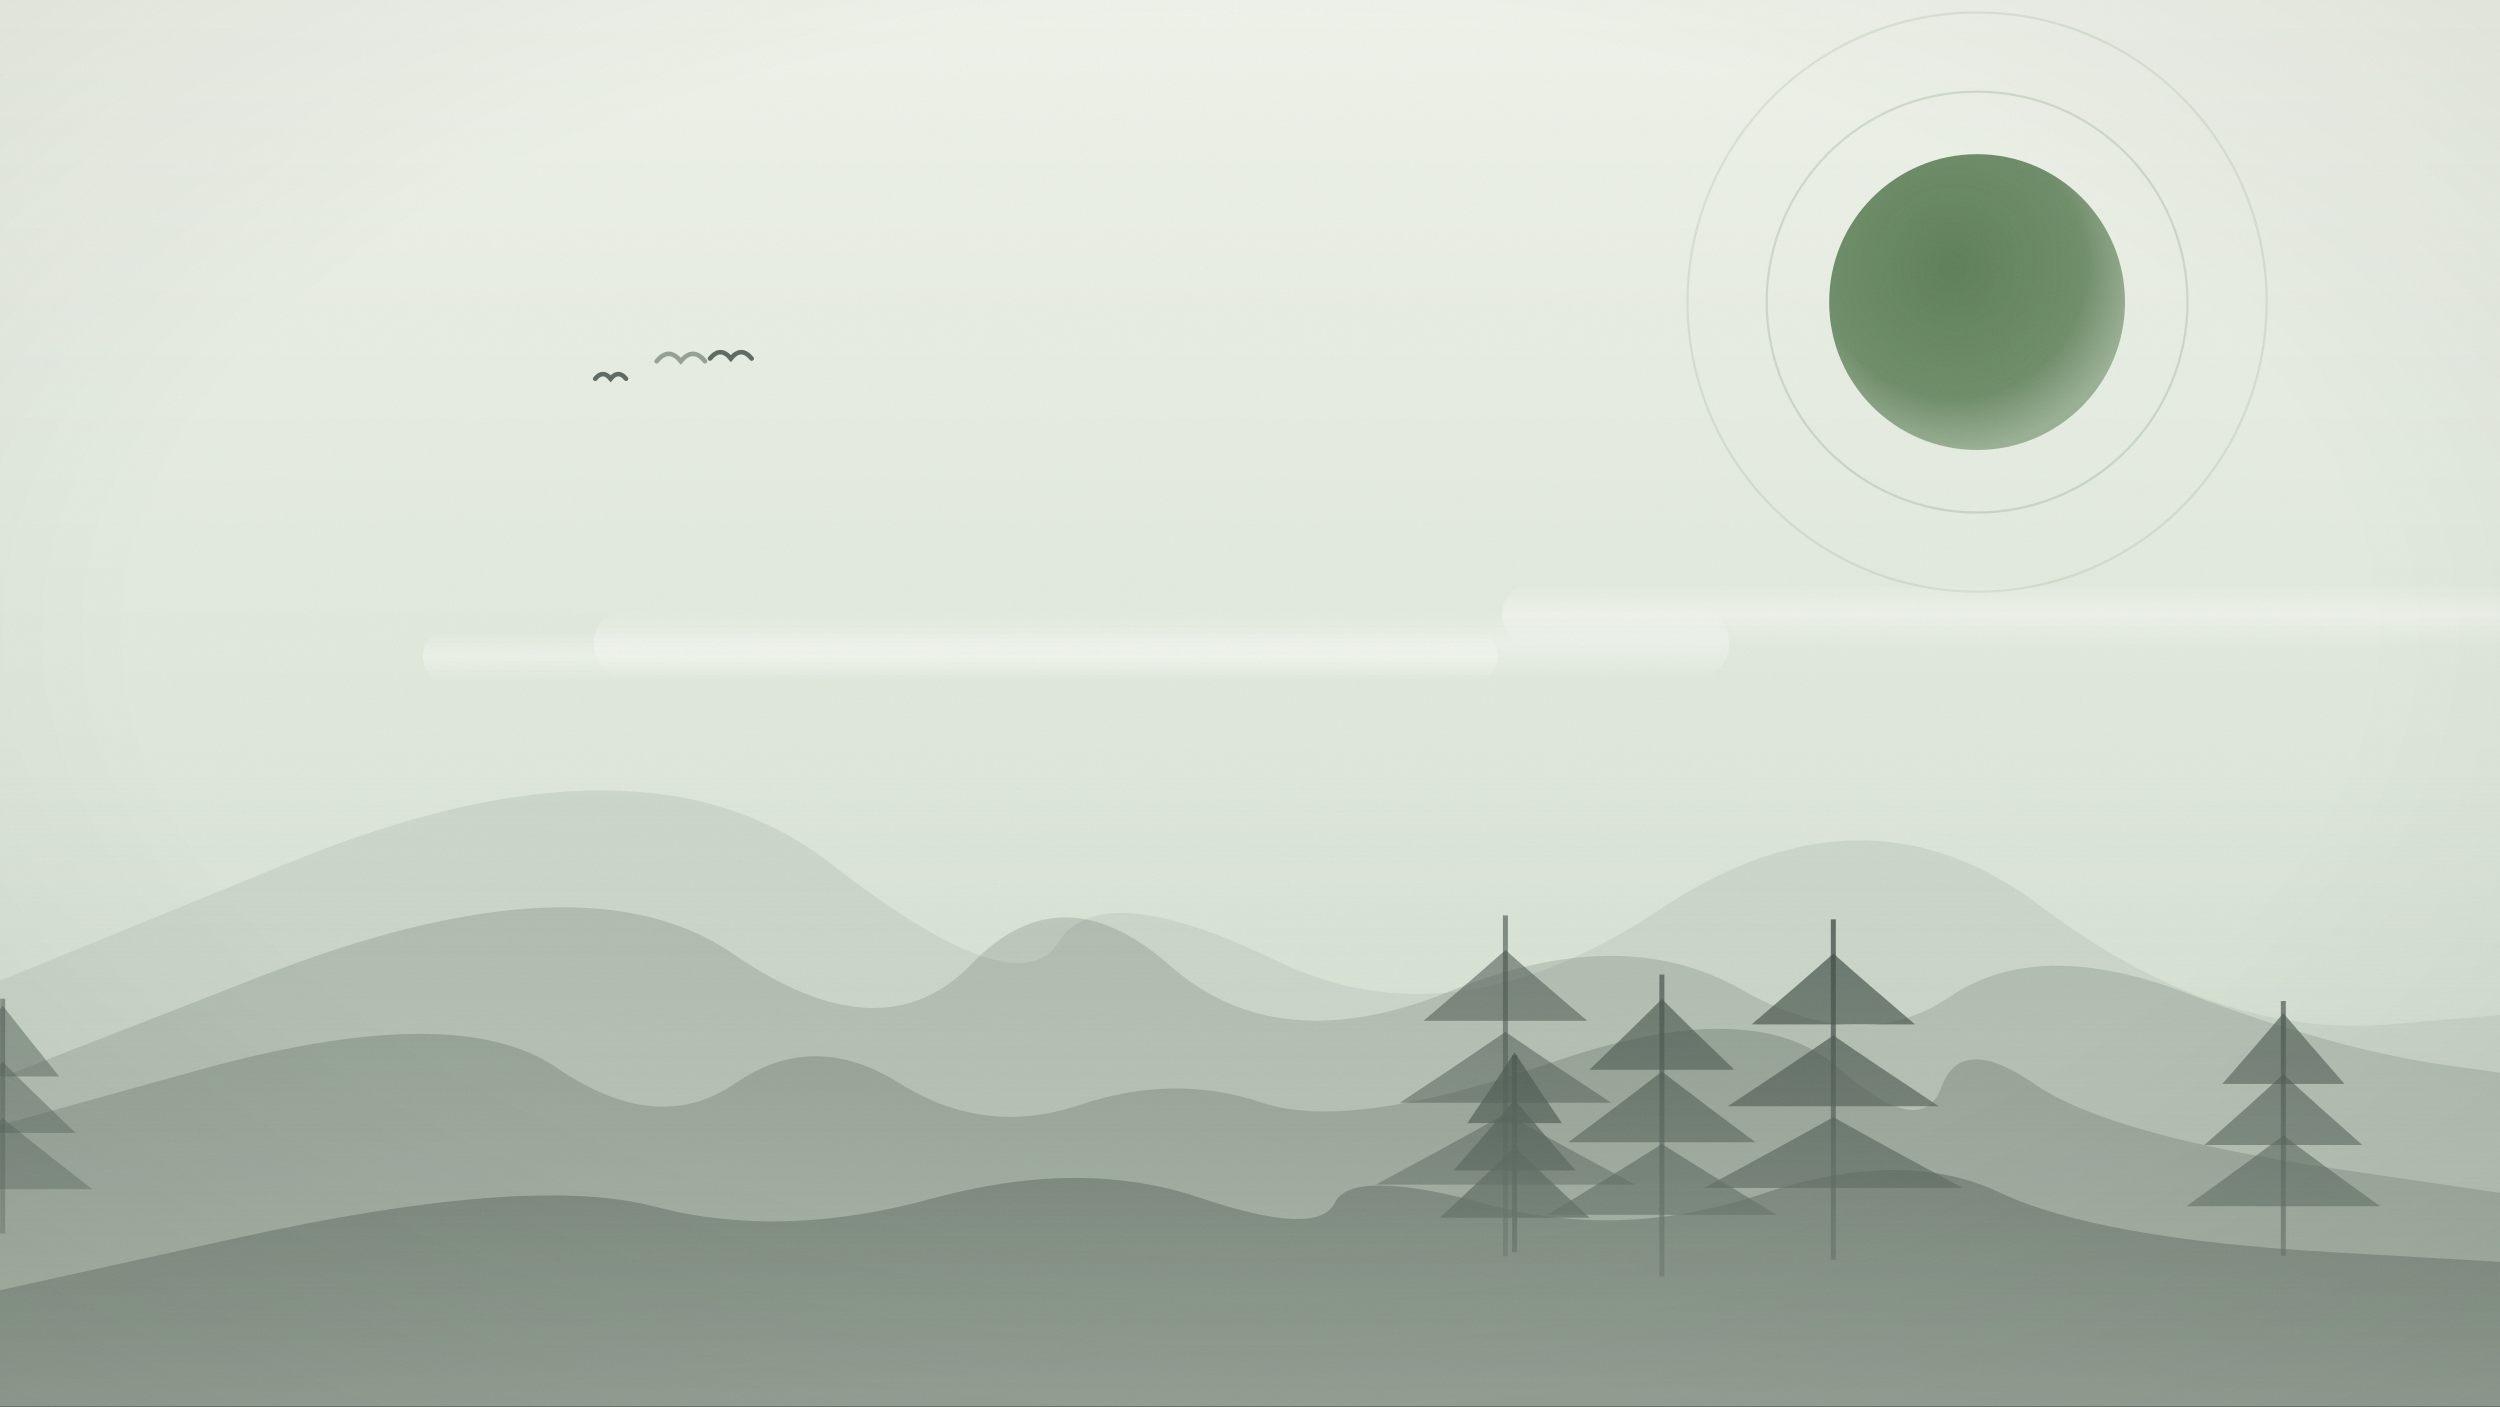
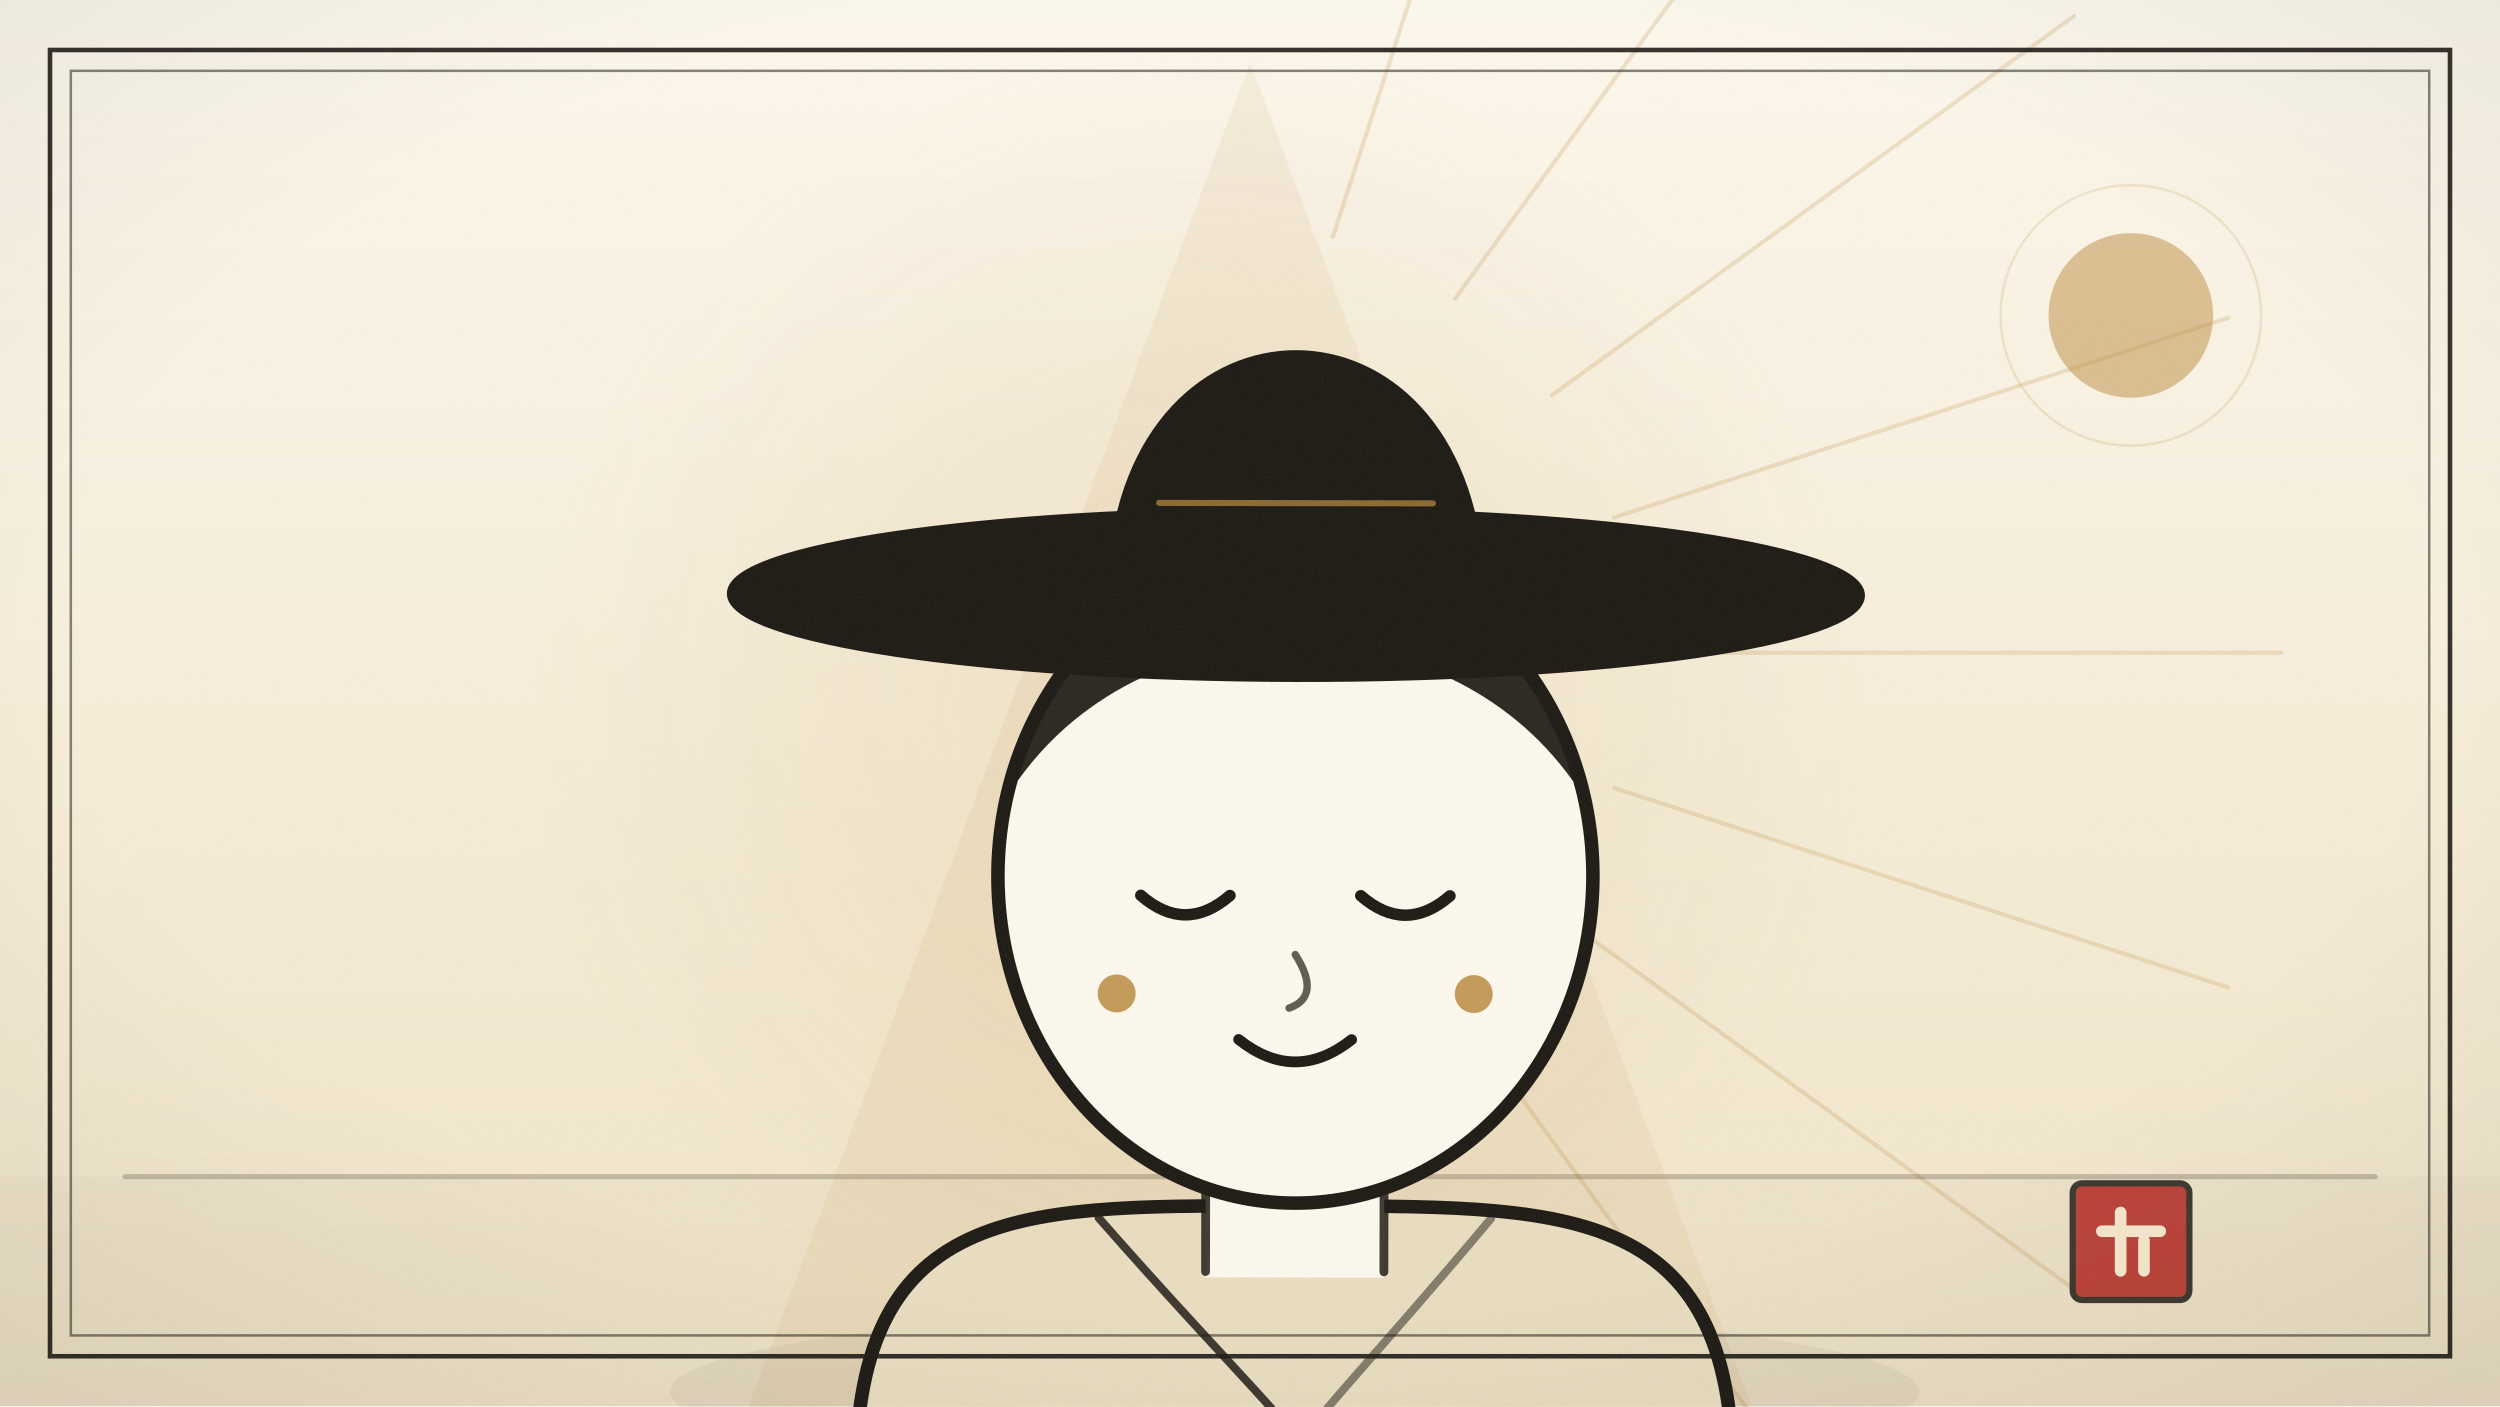
- <svg xmlns="http://www.w3.org/2000/svg" viewBox="0 0 1200 675" width="1200" height="675" role="img" aria-label="정운타임즈 동양풍 일러스트">
+ <svg xmlns="http://www.w3.org/2000/svg" viewBox="0 0 1200 675" width="1200" height="675" role="img" aria-label="정운타임즈 일러스트 · portrait">
  <defs>
-     <linearGradient id="sky23775" x1="0" y1="0" x2="0" y2="1">
-       <stop offset="0" stop-color="#eef2e9" />
-       <stop offset="1" stop-color="#cfdccc" />
+     <linearGradient id="paper23775" x1="0" y1="0" x2="0" y2="1">
+       <stop offset="0" stop-color="#fdf8ec" />
+       <stop offset="1" stop-color="#f1e4c7" />
    </linearGradient>
-     <radialGradient id="disc23775" cx="0.42" cy="0.38" r="0.62">
-       <stop offset="0" stop-color="#5b7d55" stop-opacity="0.98" />
-       <stop offset="0.72" stop-color="#5b7d55" stop-opacity="0.86" />
-       <stop offset="1" stop-color="#5b7d55" stop-opacity="0.55" />
+     <radialGradient id="wash23775" cx="0.5" cy="0.5" r="0.5">
+       <stop offset="0" stop-color="#b98a3e" stop-opacity="0.16" />
+       <stop offset="0.62" stop-color="#b98a3e" stop-opacity="0.07" />
+       <stop offset="1" stop-color="#b98a3e" stop-opacity="0" />
    </radialGradient>
-     <linearGradient id="mist23775" x1="0" y1="0" x2="0" y2="1">
-       <stop offset="0" stop-color="#f8fbf6" stop-opacity="0" />
-       <stop offset="0.5" stop-color="#f8fbf6" stop-opacity="0.6" />
-       <stop offset="1" stop-color="#f8fbf6" stop-opacity="0" />
+     <linearGradient id="fade23775" x1="0" y1="0" x2="0" y2="1">
+       <stop offset="0" stop-color="#f1e4c7" stop-opacity="0" />
+       <stop offset="1" stop-color="#1e1a14" stop-opacity="0.10" />
    </linearGradient>
-     <linearGradient id="fade23775" x1="0" y1="0" x2="0" y2="1">
-       <stop offset="0" stop-color="#cfdccc" stop-opacity="0" />
-       <stop offset="1" stop-color="#cfdccc" stop-opacity="0.55" />
-     </linearGradient>
-     <radialGradient id="vig23775" cx="0.5" cy="0.45" r="0.8">
-       <stop offset="0.55" stop-color="#000" stop-opacity="0" />
-       <stop offset="1" stop-color="#000" stop-opacity="0.09" />
+     <radialGradient id="vig23775" cx="0.5" cy="0.46" r="0.78">
+       <stop offset="0.6" stop-color="#000" stop-opacity="0" />
+       <stop offset="1" stop-color="#000" stop-opacity="0.08" />
    </radialGradient>
    <filter id="grain23775" x="0" y="0" width="100%" height="100%">
-       <feTurbulence type="fractalNoise" baseFrequency="0.9" numOctaves="2" stitchTiles="stitch" />
+       <feTurbulence type="fractalNoise" baseFrequency="0.85" numOctaves="2" stitchTiles="stitch" />
      <feColorMatrix type="saturate" values="0" />
    </filter>
  </defs>
-   <rect width="1200" height="675" fill="url(#sky23775)" />
-   <g>
-     <circle cx="949" cy="145" r="139" fill="none" stroke="#5b7d55" stroke-width="1.1" opacity="0.14" />
-     <circle cx="949" cy="145" r="101" fill="none" stroke="#5b7d55" stroke-width="1.1" opacity="0.2" />
-     <circle cx="949" cy="145" r="71" fill="url(#disc23775)" />
+   <rect width="1200" height="675" fill="url(#paper23775)" />
+   <circle cx="574.9" cy="343.3" r="320.9" fill="url(#wash23775)" opacity="0.85" />
+   <line x1="639.8" y1="113.6" x2="735.6" y2="-181.3" stroke="#b98a3e" stroke-width="2" stroke-linecap="round" opacity="0.22" />
+   <line x1="698.4" y1="143.4" x2="880.6" y2="-107.4" stroke="#b98a3e" stroke-width="2" stroke-linecap="round" opacity="0.22" />
+   <line x1="744.8" y1="189.8" x2="995.6" y2="7.6" stroke="#b98a3e" stroke-width="2" stroke-linecap="round" opacity="0.22" />
+   <line x1="774.7" y1="248.4" x2="1069.5" y2="152.6" stroke="#b98a3e" stroke-width="2" stroke-linecap="round" opacity="0.22" />
+   <line x1="784.9" y1="313.3" x2="1094.9" y2="313.3" stroke="#b98a3e" stroke-width="2" stroke-linecap="round" opacity="0.22" />
+   <line x1="774.7" y1="378.2" x2="1069.5" y2="474.0" stroke="#b98a3e" stroke-width="2" stroke-linecap="round" opacity="0.22" />
+   <line x1="744.8" y1="436.7" x2="995.6" y2="618.9" stroke="#b98a3e" stroke-width="2" stroke-linecap="round" opacity="0.22" />
+   <line x1="698.4" y1="483.2" x2="880.6" y2="734.0" stroke="#b98a3e" stroke-width="2" stroke-linecap="round" opacity="0.22" />
+   <line x1="639.8" y1="513.0" x2="735.6" y2="807.8" stroke="#b98a3e" stroke-width="2" stroke-linecap="round" opacity="0.22" />
+   <line x1="60.0" y1="564.8" x2="1140.0" y2="564.8" stroke="#1e1a14" stroke-width="2.5" stroke-linecap="round" opacity="0.22" />
+   <rect x="0.0" y="564.8" width="1200.0" height="110.2" rx="0.0" fill="#1e1a14" stroke="ink" stroke-width="6" opacity="0.03" />
+   <circle cx="1022.8" cy="151.4" r="39.0" fill="#b98a3e" stroke="#b98a3e" stroke-width="1" opacity="0.5" />
+   <circle cx="1022.8" cy="151.4" r="62.5" fill="none" stroke="#b98a3e" stroke-width="1.2" opacity="0.18" />
+   <path d="M 600 30 L 350 700 L 850 700 Z" fill="#b98a3e" stroke="none" stroke-width="0" stroke-linecap="round" stroke-linejoin="round" opacity="0.09" />
+   <ellipse cx="621.3" cy="668.0" rx="299.8" ry="39.0" fill="#1e1a14" stroke="none" stroke-width="0" opacity="0.05" />
+   <g transform="rotate(0.1 621.3 706.0)">
+     <path d="M 410.7 710.0 C 410.7 574.7 492.8 578.9 621.3 578.9 C 749.8 578.9 831.9 574.7 831.9 710.0 Z" fill="#e9ddc0" stroke="#1e1a14" stroke-width="6.5" stroke-linecap="round" stroke-linejoin="round" />
+     <path d="M 527.1 584.7 C 589.9 656.0 627.0 690.3 632.7 706.0" fill="none" stroke="#1e1a14" stroke-width="3.9" stroke-linecap="round" stroke-linejoin="round" opacity="0.85" />
+     <path d="M 715.5 584.7 C 658.4 653.2 621.3 690.3 615.6 706.0" fill="none" stroke="#1e1a14" stroke-width="3.9" stroke-linecap="round" stroke-linejoin="round" opacity="0.5" />
+     <rect x="578.5" y="553.2" width="85.7" height="60.0" rx="0.0" fill="#fdf8ec" stroke="none" stroke-width="0" />
+     <line x1="578.5" y1="556.1" x2="578.5" y2="610.4" stroke="#1e1a14" stroke-width="4.225" stroke-linecap="round" opacity="0.85" />
+     <line x1="664.1" y1="556.1" x2="664.1" y2="610.4" stroke="#1e1a14" stroke-width="4.225" stroke-linecap="round" opacity="0.85" />
+     <ellipse cx="621.3" cy="420.5" rx="142.8" ry="157.0" fill="#fdf8ec" stroke="#1e1a14" stroke-width="6.5" />
+     <path d="M 487.1 373.4 C 515.7 247.7 726.9 247.7 755.5 373.4 C 692.7 285.4 549.9 285.4 487.1 373.4 Z" fill="#1e1a14" stroke="#1e1a14" stroke-width="3.25" stroke-linecap="round" stroke-linejoin="round" opacity="0.94" />
+     <path d="M 547.1 429.9 q 21.4 18.6 42.8 0" fill="none" stroke="#1e1a14" stroke-width="5.525" stroke-linecap="round" stroke-linejoin="round" />
+     <path d="M 652.7 429.9 q 21.4 18.6 42.8 0" fill="none" stroke="#1e1a14" stroke-width="5.525" stroke-linecap="round" stroke-linejoin="round" />
+     <path d="M 621.3 458.2 q 12.8 20.0 -2.9 25.7" fill="none" stroke="#1e1a14" stroke-width="3.575" stroke-linecap="round" stroke-linejoin="round" opacity="0.7" />
+     <path d="M 594.2 499.0 q 27.1 21.4 54.2 0" fill="none" stroke="#1e1a14" stroke-width="5.2" stroke-linecap="round" stroke-linejoin="round" />
+     <circle cx="535.6" cy="477.0" r="8.6" fill="#b98a3e" stroke="#b98a3e" stroke-width="1" opacity="0.85" />
+     <circle cx="707.0" cy="477.0" r="8.6" fill="#b98a3e" stroke="#b98a3e" stroke-width="1" opacity="0.85" />
+     <ellipse cx="621.3" cy="285.4" rx="271.2" ry="40.0" fill="#1e1a14" stroke="#1e1a14" stroke-width="3.9" />
+     <path d="M 532.8 276.0 C 541.4 134.7 701.2 134.7 709.8 276.0 Z" fill="#1e1a14" stroke="#1e1a14" stroke-width="3.9" stroke-linecap="round" stroke-linejoin="round" />
+     <line x1="555.6" y1="241.5" x2="687.0" y2="241.5" stroke="#b98a3e" stroke-width="2.925" stroke-linecap="round" opacity="0.7" />
  </g>
-   <rect x="721" y="280" width="537" height="30" rx="15" fill="url(#mist23775)" opacity="0.81" />
-   <rect x="203" y="303" width="516" height="24" rx="12" fill="url(#mist23775)" opacity="0.71" />
-   <rect x="285" y="292" width="545" height="34" rx="17" fill="url(#mist23775)" opacity="0.73" />
-   <path d="M -30 705 L -30.0 483.0 Q -30.0 483.0 139.5 413.8 Q 309.1 344.6 398.6 414.4 Q 488.1 484.2 508.1 452.2 Q 528.1 420.2 613.0 461.3 Q 697.9 502.4 796.4 436.7 Q 894.9 371.0 979.3 434.8 Q 1063.7 498.7 1146.9 491.7 L 1230.0 484.7 L 1230 705 Z" fill="#22302a" opacity="0.088" />
-   <path d="M -30 705 L -30.0 529.1 Q -30.0 529.1 125.0 468.7 Q 279.9 408.3 351.8 457.8 Q 423.6 507.4 466.6 462.5 Q 509.6 417.7 561.6 463.5 Q 613.6 509.3 696.0 475.8 Q 778.3 442.3 835.7 474.9 Q 893.2 507.4 935.8 478.5 Q 978.5 449.5 1049.8 476.8 Q 1121.1 504.0 1175.6 511.5 L 1230.0 519.0 L 1230 705 Z" fill="#22302a" opacity="0.180" />
-   <path d="M -30 705 L -30.0 548.4 Q -30.0 548.4 94.3 513.9 Q 218.6 479.3 267.2 512.5 Q 315.8 545.7 353.1 519.9 Q 390.5 494.1 431.7 519.9 Q 472.8 545.7 518.2 530.4 Q 563.7 515.1 605.9 529.3 Q 648.2 543.4 744.8 510.0 Q 841.4 476.6 881.9 512.2 Q 922.5 547.8 931.9 521.8 Q 941.3 495.9 976.7 520.4 Q 1012.1 544.9 1121.0 561.0 L 1230.0 577.0 L 1230 705 Z" fill="#22302a" opacity="0.272" />
-   <path d="M -30 705 L -30.0 625.9 Q -30.0 625.9 112.0 594.6 Q 254.1 563.2 314.4 579.2 Q 374.8 595.1 447.0 575.4 Q 519.1 555.7 575.9 574.9 Q 632.7 594.1 640.7 577.3 Q 648.8 560.4 713.8 578.0 Q 778.8 595.7 846.0 573.0 Q 913.3 550.4 960.1 572.5 Q 1006.9 594.6 1118.4 601.0 L 1230.0 607.4 L 1230 705 Z" fill="#22302a" opacity="0.55" />
-   <path d="M797.7 612.7 v-144.9" stroke="#22302a" stroke-width="2.4" opacity="0.68" />
-   <path d="M742.7 583.1 Q 775.7 563.1 797.7 549.1 Q 819.7 563.1 852.8 583.1 Z" fill="#22302a" opacity="0.626" />
-   <path d="M752.8 548.3 Q 779.7 528.3 797.7 514.3 Q 815.7 528.3 842.6 548.3 Z" fill="#22302a" opacity="0.626" />
-   <path d="M762.9 513.5 Q 783.8 493.5 797.7 479.5 Q 811.6 493.5 832.5 513.5 Z" fill="#22302a" opacity="0.626" />
-   <path d="M880.0 604.7 v-163.4" stroke="#22302a" stroke-width="2.4" opacity="0.733" />
-   <path d="M817.9 570.2 Q 855.1 550.2 880.0 536.2 Q 904.8 550.2 942.1 570.2 Z" fill="#22302a" opacity="0.674" />
-   <path d="M829.3 531.0 Q 859.7 511.0 880.0 497.0 Q 900.3 511.0 930.6 531.0 Z" fill="#22302a" opacity="0.674" />
-   <path d="M840.8 491.7 Q 864.3 471.7 880.0 457.7 Q 895.7 471.7 919.2 491.7 Z" fill="#22302a" opacity="0.674" />
-   <path d="M1096.0 602.8 v-122.3" stroke="#22302a" stroke-width="2.4" opacity="0.653" />
-   <path d="M1049.5 579.0 Q 1077.4 559.0 1096.0 545.0 Q 1114.6 559.0 1142.5 579.0 Z" fill="#22302a" opacity="0.601" />
-   <path d="M1058.1 549.6 Q 1080.9 529.6 1096.0 515.6 Q 1111.2 529.6 1133.9 549.6 Z" fill="#22302a" opacity="0.601" />
-   <path d="M1066.7 520.3 Q 1084.3 500.3 1096.0 486.3 Q 1107.8 500.3 1125.4 520.3 Z" fill="#22302a" opacity="0.601" />
-   <path d="M727.0 601.0 v-94.5" stroke="#22302a" stroke-width="2.4" opacity="0.806" />
-   <path d="M691.1 584.5 Q 712.7 564.5 727.0 550.5 Q 741.4 564.5 763.0 584.5 Z" fill="#22302a" opacity="0.741" />
-   <path d="M697.7 561.8 Q 715.3 541.8 727.0 527.8 Q 738.7 541.8 756.3 561.8 Z" fill="#22302a" opacity="0.741" />
-   <path d="M704.3 539.1 Q 718.0 519.1 727.0 505.1 Q 736.1 519.1 749.7 539.1 Z" fill="#22302a" opacity="0.741" />
-   <path d="M1.3 592.1 v-112.7" stroke="#22302a" stroke-width="2.4" opacity="0.489" />
-   <path d="M-41.5 570.8 Q -15.8 550.8 1.3 536.8 Q 18.5 550.8 44.2 570.8 Z" fill="#22302a" opacity="0.450" />
-   <path d="M-33.6 543.8 Q -12.6 523.8 1.3 509.8 Q 15.3 523.8 36.3 543.8 Z" fill="#22302a" opacity="0.450" />
-   <path d="M-25.7 516.7 Q -9.5 496.7 1.3 482.7 Q 12.2 496.7 28.4 516.7 Z" fill="#22302a" opacity="0.450" />
-   <path d="M722.6 603.1 v-163.7" stroke="#22302a" stroke-width="2.4" opacity="0.565" />
-   <path d="M660.4 568.6 Q 697.7 548.6 722.6 534.6 Q 747.5 548.6 784.8 568.6 Z" fill="#22302a" opacity="0.520" />
-   <path d="M671.9 529.3 Q 702.3 509.3 722.6 495.3 Q 742.9 509.3 773.4 529.3 Z" fill="#22302a" opacity="0.520" />
-   <path d="M683.3 490.0 Q 706.9 470.0 722.6 456.0 Q 738.3 470.0 761.9 490.0 Z" fill="#22302a" opacity="0.520" />
-   <g>
-     <path d="M285.7 181.8 q 3.7 -4.5 7.4 0 q 3.7 -4.5 7.4 0" fill="none" stroke="#22302a" stroke-width="2.2" stroke-linecap="round" opacity="0.693" />
-     <path d="M315.2 173.4 q 5.8 -7.1 11.6 0 q 5.8 -7.1 11.6 0" fill="none" stroke="#22302a" stroke-width="2.2" stroke-linecap="round" opacity="0.413" />
-     <path d="M340.8 172.1 q 5.0 -6.1 10.0 0 q 5.0 -6.1 10.0 0" fill="none" stroke="#22302a" stroke-width="2.2" stroke-linecap="round" opacity="0.693" />
-   </g>
-   <rect x="0" y="371" width="1200" height="304" fill="url(#fade23775)" />
+   <rect x="994.9" y="568.0" width="56.0" height="56.0" rx="4.5" fill="#b3261e" stroke="#1e1a14" stroke-width="3" opacity="0.85" />
+   <line x1="1008.9" y1="591.0" x2="1036.9" y2="591.0" stroke="#f8e9cd" stroke-width="5.6" stroke-linecap="round" />
+   <line x1="1017.9" y1="582.0" x2="1017.9" y2="610.0" stroke="#f8e9cd" stroke-width="5.6" stroke-linecap="round" />
+   <line x1="1029.1" y1="595.4" x2="1029.1" y2="610.0" stroke="#f8e9cd" stroke-width="5.6" stroke-linecap="round" />
+   <rect x="24.0" y="24.0" width="1152.0" height="627.0" rx="0.0" fill="none" stroke="#1e1a14" stroke-width="2.2" opacity="0.9" />
+   <rect x="34.0" y="34.0" width="1132.0" height="607.0" rx="0.0" fill="none" stroke="#1e1a14" stroke-width="1.2" opacity="0.54" />
  <rect width="1200" height="675" fill="url(#vig23775)" />
-   <rect width="1200" height="675" filter="url(#grain23775)" opacity="0.05" />
+   <rect width="1200" height="675" filter="url(#grain23775)" opacity="0.055" />
</svg>
